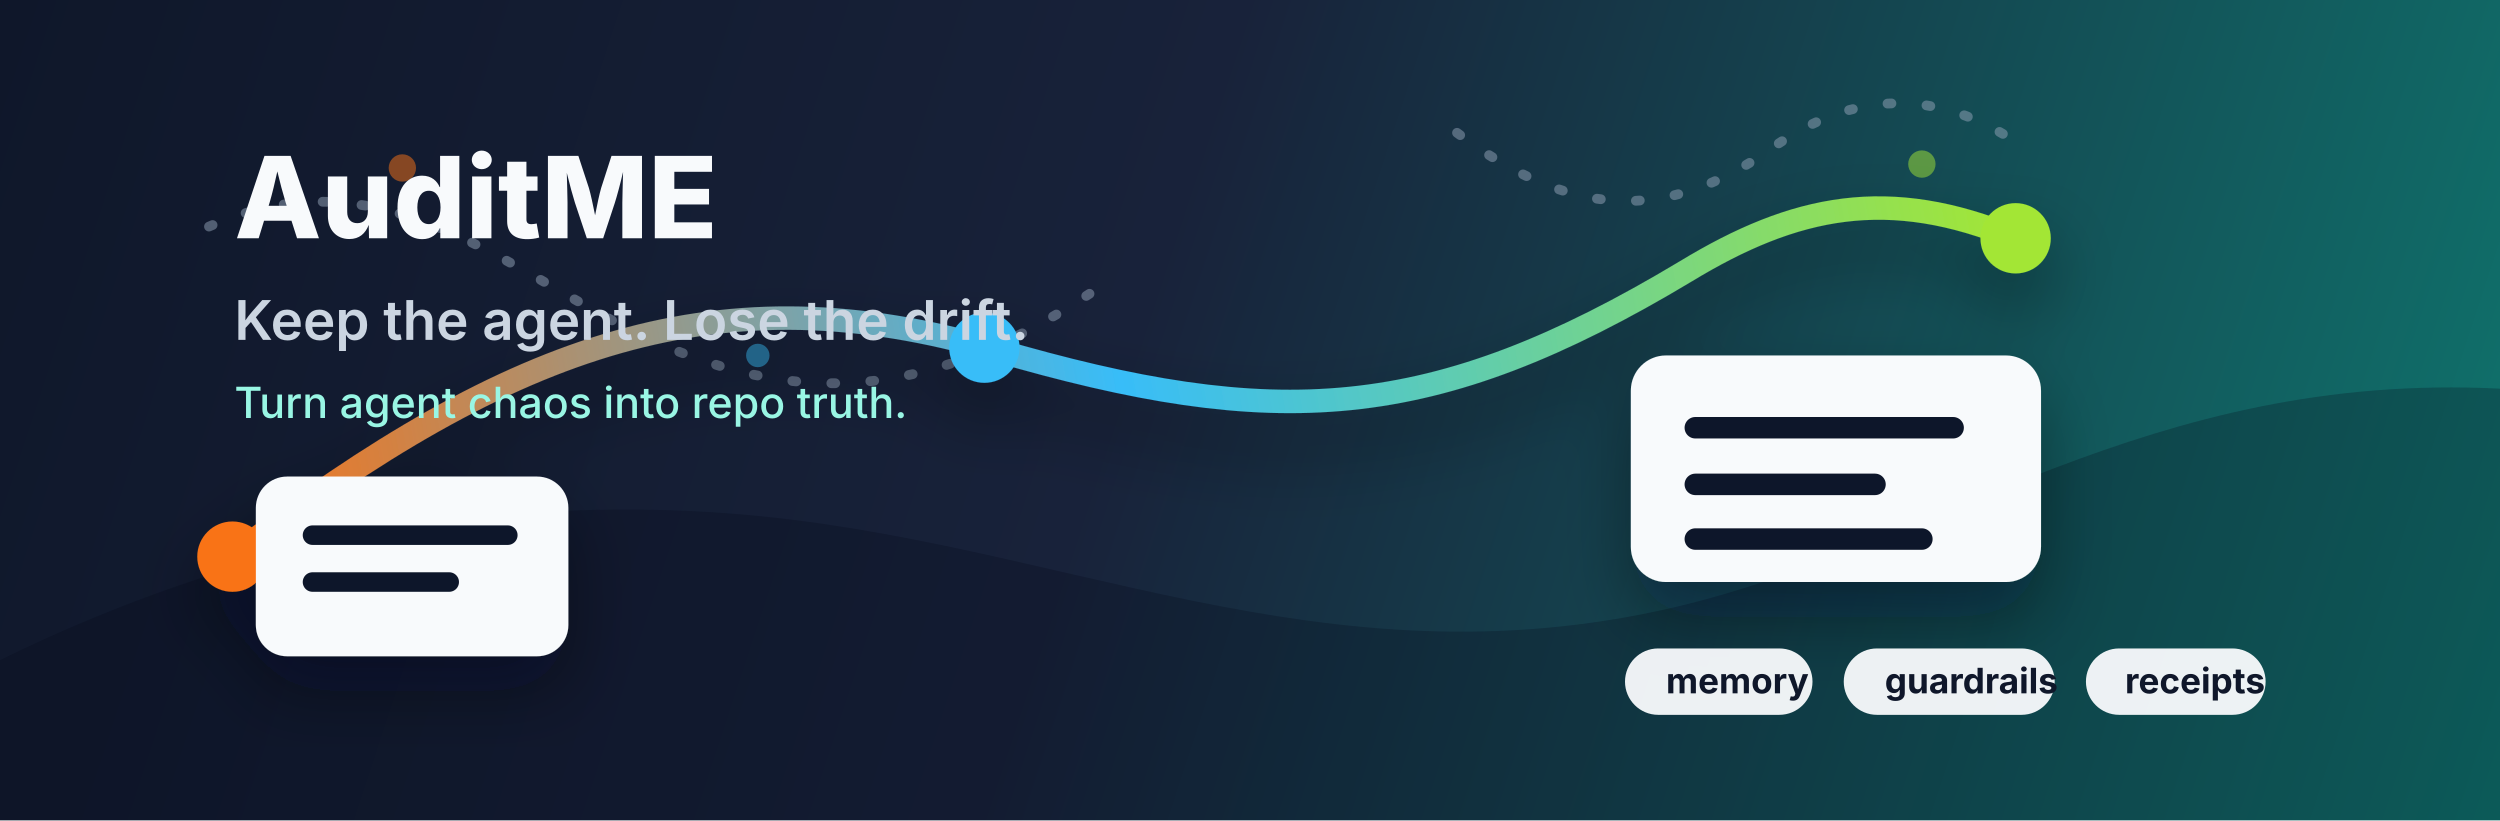
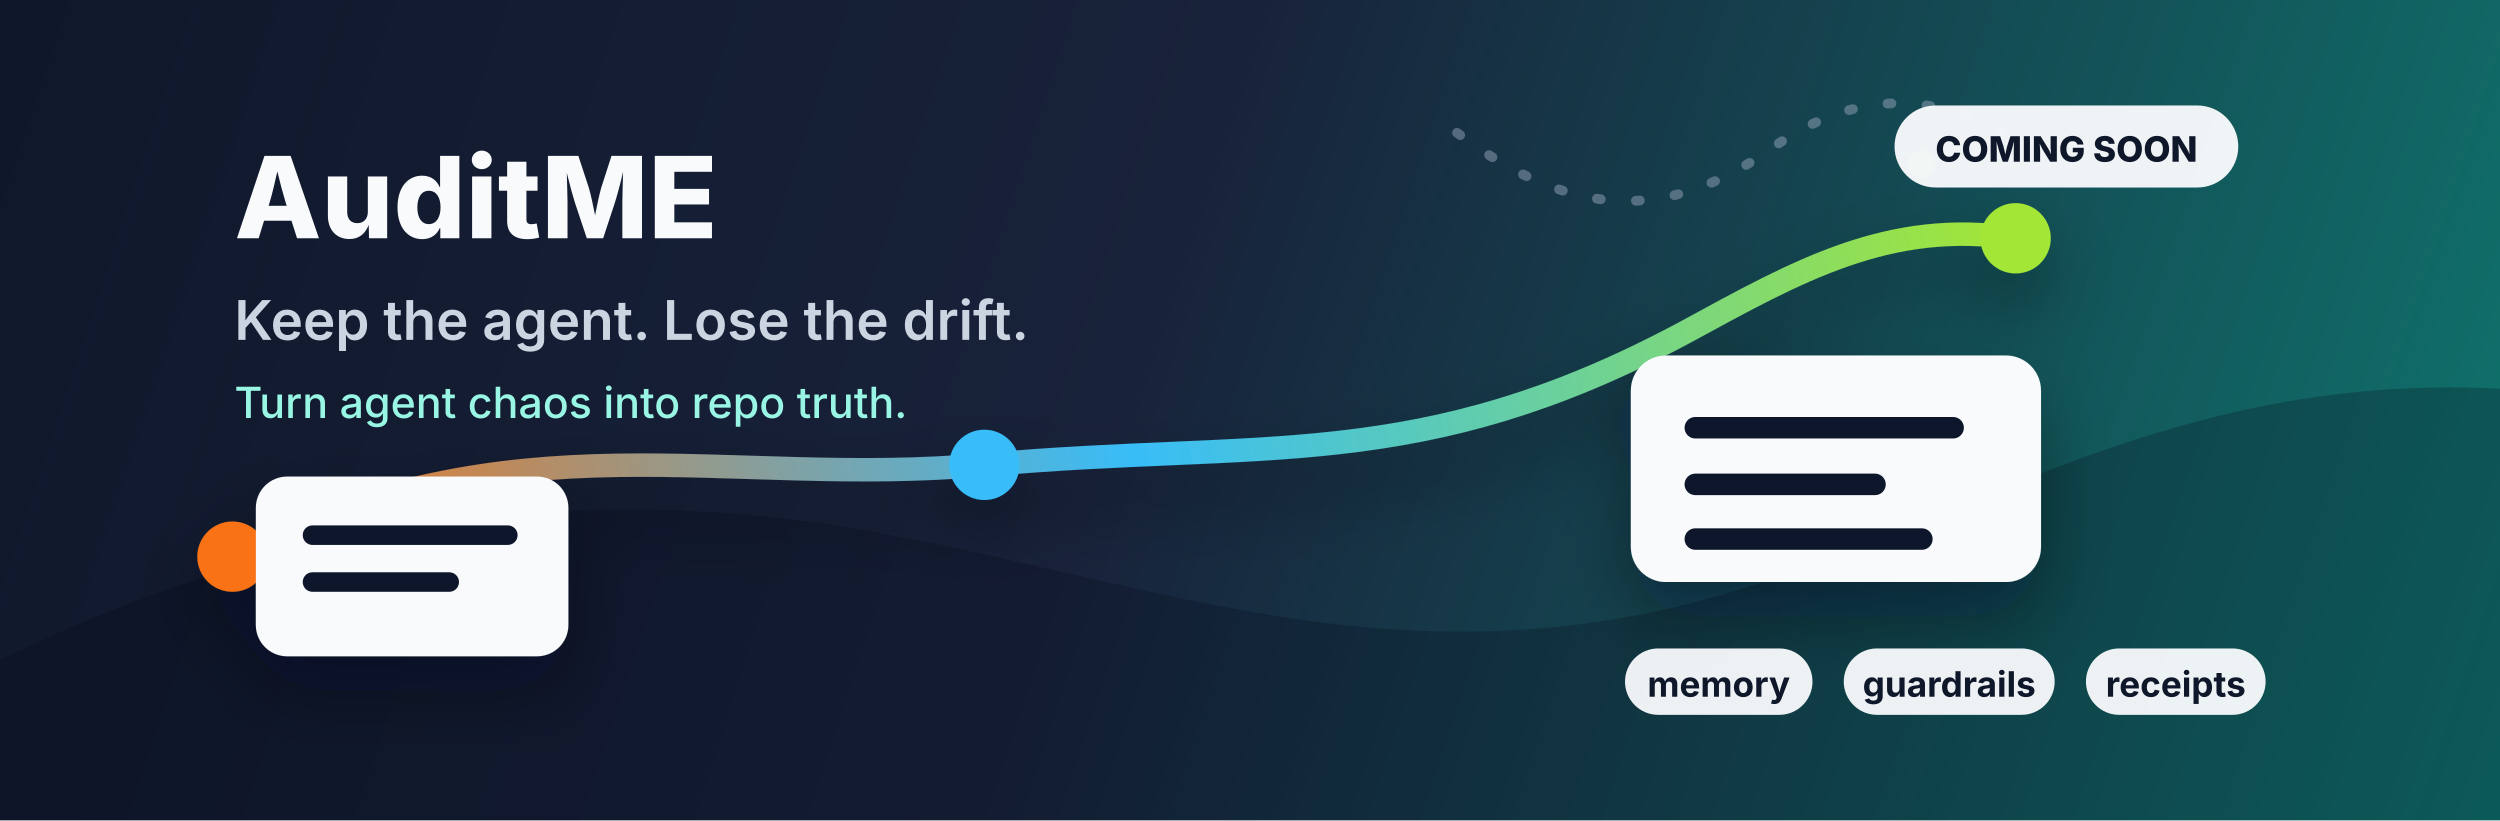
<svg xmlns="http://www.w3.org/2000/svg" role="img" aria-labelledby="title desc" viewBox="0 0 1280 420">
  <defs>
    <linearGradient id="bg" x1="0" y1="0" x2="1280" y2="420" gradientUnits="userSpaceOnUse">
      <stop offset="0" stop-color="#0f172a" />
      <stop offset="0.45" stop-color="#18223a" />
      <stop offset="1" stop-color="#0f766e" />
    </linearGradient>
    <linearGradient id="tether" x1="119" y1="285" x2="1032" y2="122" gradientUnits="userSpaceOnUse">
      <stop offset="0" stop-color="#f97316" />
      <stop offset="0.5" stop-color="#38bdf8" />
      <stop offset="1" stop-color="#a3e635" />
    </linearGradient>
    <filter id="shadow" x="-10%" y="-20%" width="120%" height="140%">
      <feDropShadow dx="0" dy="18" stdDeviation="18" flood-color="#020617" flood-opacity="0.38" />
    </filter>
  </defs>
  <rect width="1280" height="420" rx="0" fill="url(#bg)" />
  <path d="M0 338c122-60 247-85 375-75 167 13 301 90 482 48 136-32 243-121 423-112v221H0Z" fill="#020617" opacity="0.25" />
  <g opacity="0.5">
-     <path d="M107 116c78-34 133 7 199 44 89 50 163 50 254-11" fill="none" stroke="#94a3b8" stroke-width="5" stroke-linecap="round" stroke-dasharray="2 18" />
    <path d="M746 68c57 43 106 47 161 8 42-30 85-31 127-2" fill="none" stroke="#94a3b8" stroke-width="5" stroke-linecap="round" stroke-dasharray="2 18" />
-     <circle cx="206" cy="86" r="7" fill="#f97316" />
-     <circle cx="388" cy="182" r="6" fill="#38bdf8" />
    <circle cx="984" cy="84" r="7" fill="#a3e635" />
  </g>
  <g filter="url(#shadow)">
-     <path d="M119 285c146-112 251-146 390-106 144 42 224 38 354-40 56-34 104-44 169-17" fill="none" stroke="url(#tether)" stroke-width="12" stroke-linecap="round" />
+     <path d="M119 285c145-74 251-35 385-47 143-13 223 5 359-68 57-31 104-58 169-48" fill="none" stroke="url(#tether)" stroke-width="12" stroke-linecap="round" />
    <circle cx="119" cy="285" r="18" fill="#f97316" />
-     <circle cx="504" cy="178" r="18" fill="#38bdf8" />
+     <circle cx="504" cy="238" r="18" fill="#38bdf8" />
    <circle cx="1032" cy="122" r="18" fill="#a3e635" />
    <rect x="131" y="244" width="160" height="92" rx="16" fill="#f8fafc" />
    <path d="M160 274h100M160 298h70" stroke="#0f172a" stroke-width="10" stroke-linecap="round" />
    <rect x="835" y="182" width="210" height="116" rx="18" fill="#f8fafc" />
    <path d="M868 219h132M868 248h92M868 276h116" stroke="#0f172a" stroke-width="11" stroke-linecap="round" />
  </g>
  <g>
    <text x="120" y="122" fill="#f8fafc" font-family="Inter, Segoe UI, Arial, sans-serif" font-size="58" font-weight="800">AuditME</text>
    <text x="120" y="174" fill="#cbd5e1" font-family="Inter, Segoe UI, Arial, sans-serif" font-size="28" font-weight="600">Keep the agent. Lose the drift.</text>
    <text x="120" y="214" fill="#99f6e4" font-family="Inter, Segoe UI, Arial, sans-serif" font-size="22" font-weight="500">Turn agent chaos into repo truth.</text>
  </g>
+   <g font-family="Inter, Segoe UI, Arial, sans-serif">
+     <rect x="970" y="54" width="176" height="42" rx="21" fill="#f8fafc" opacity="0.96" />
+     <text x="1058" y="76" fill="#0f172a" font-size="18" font-weight="800" text-anchor="middle" dominant-baseline="middle">COMING SOON</text>
+   </g>
  <g font-family="Inter, Segoe UI, Arial, sans-serif" font-size="18" font-weight="700">
    <rect x="832" y="332" width="96" height="34" rx="17" fill="#f8fafc" opacity="0.95" />
-     <text x="853" y="355" fill="#0f172a">memory</text>
+     <text x="880" y="350" fill="#0f172a" text-anchor="middle" dominant-baseline="middle">memory</text>
    <rect x="944" y="332" width="108" height="34" rx="17" fill="#f8fafc" opacity="0.95" />
-     <text x="965" y="355" fill="#0f172a">guardrails</text>
+     <text x="998" y="350" fill="#0f172a" text-anchor="middle" dominant-baseline="middle">guardrails</text>
    <rect x="1068" y="332" width="92" height="34" rx="17" fill="#f8fafc" opacity="0.95" />
-     <text x="1088" y="355" fill="#0f172a">receipts</text>
+     <text x="1114" y="350" fill="#0f172a" text-anchor="middle" dominant-baseline="middle">receipts</text>
  </g>
</svg>
